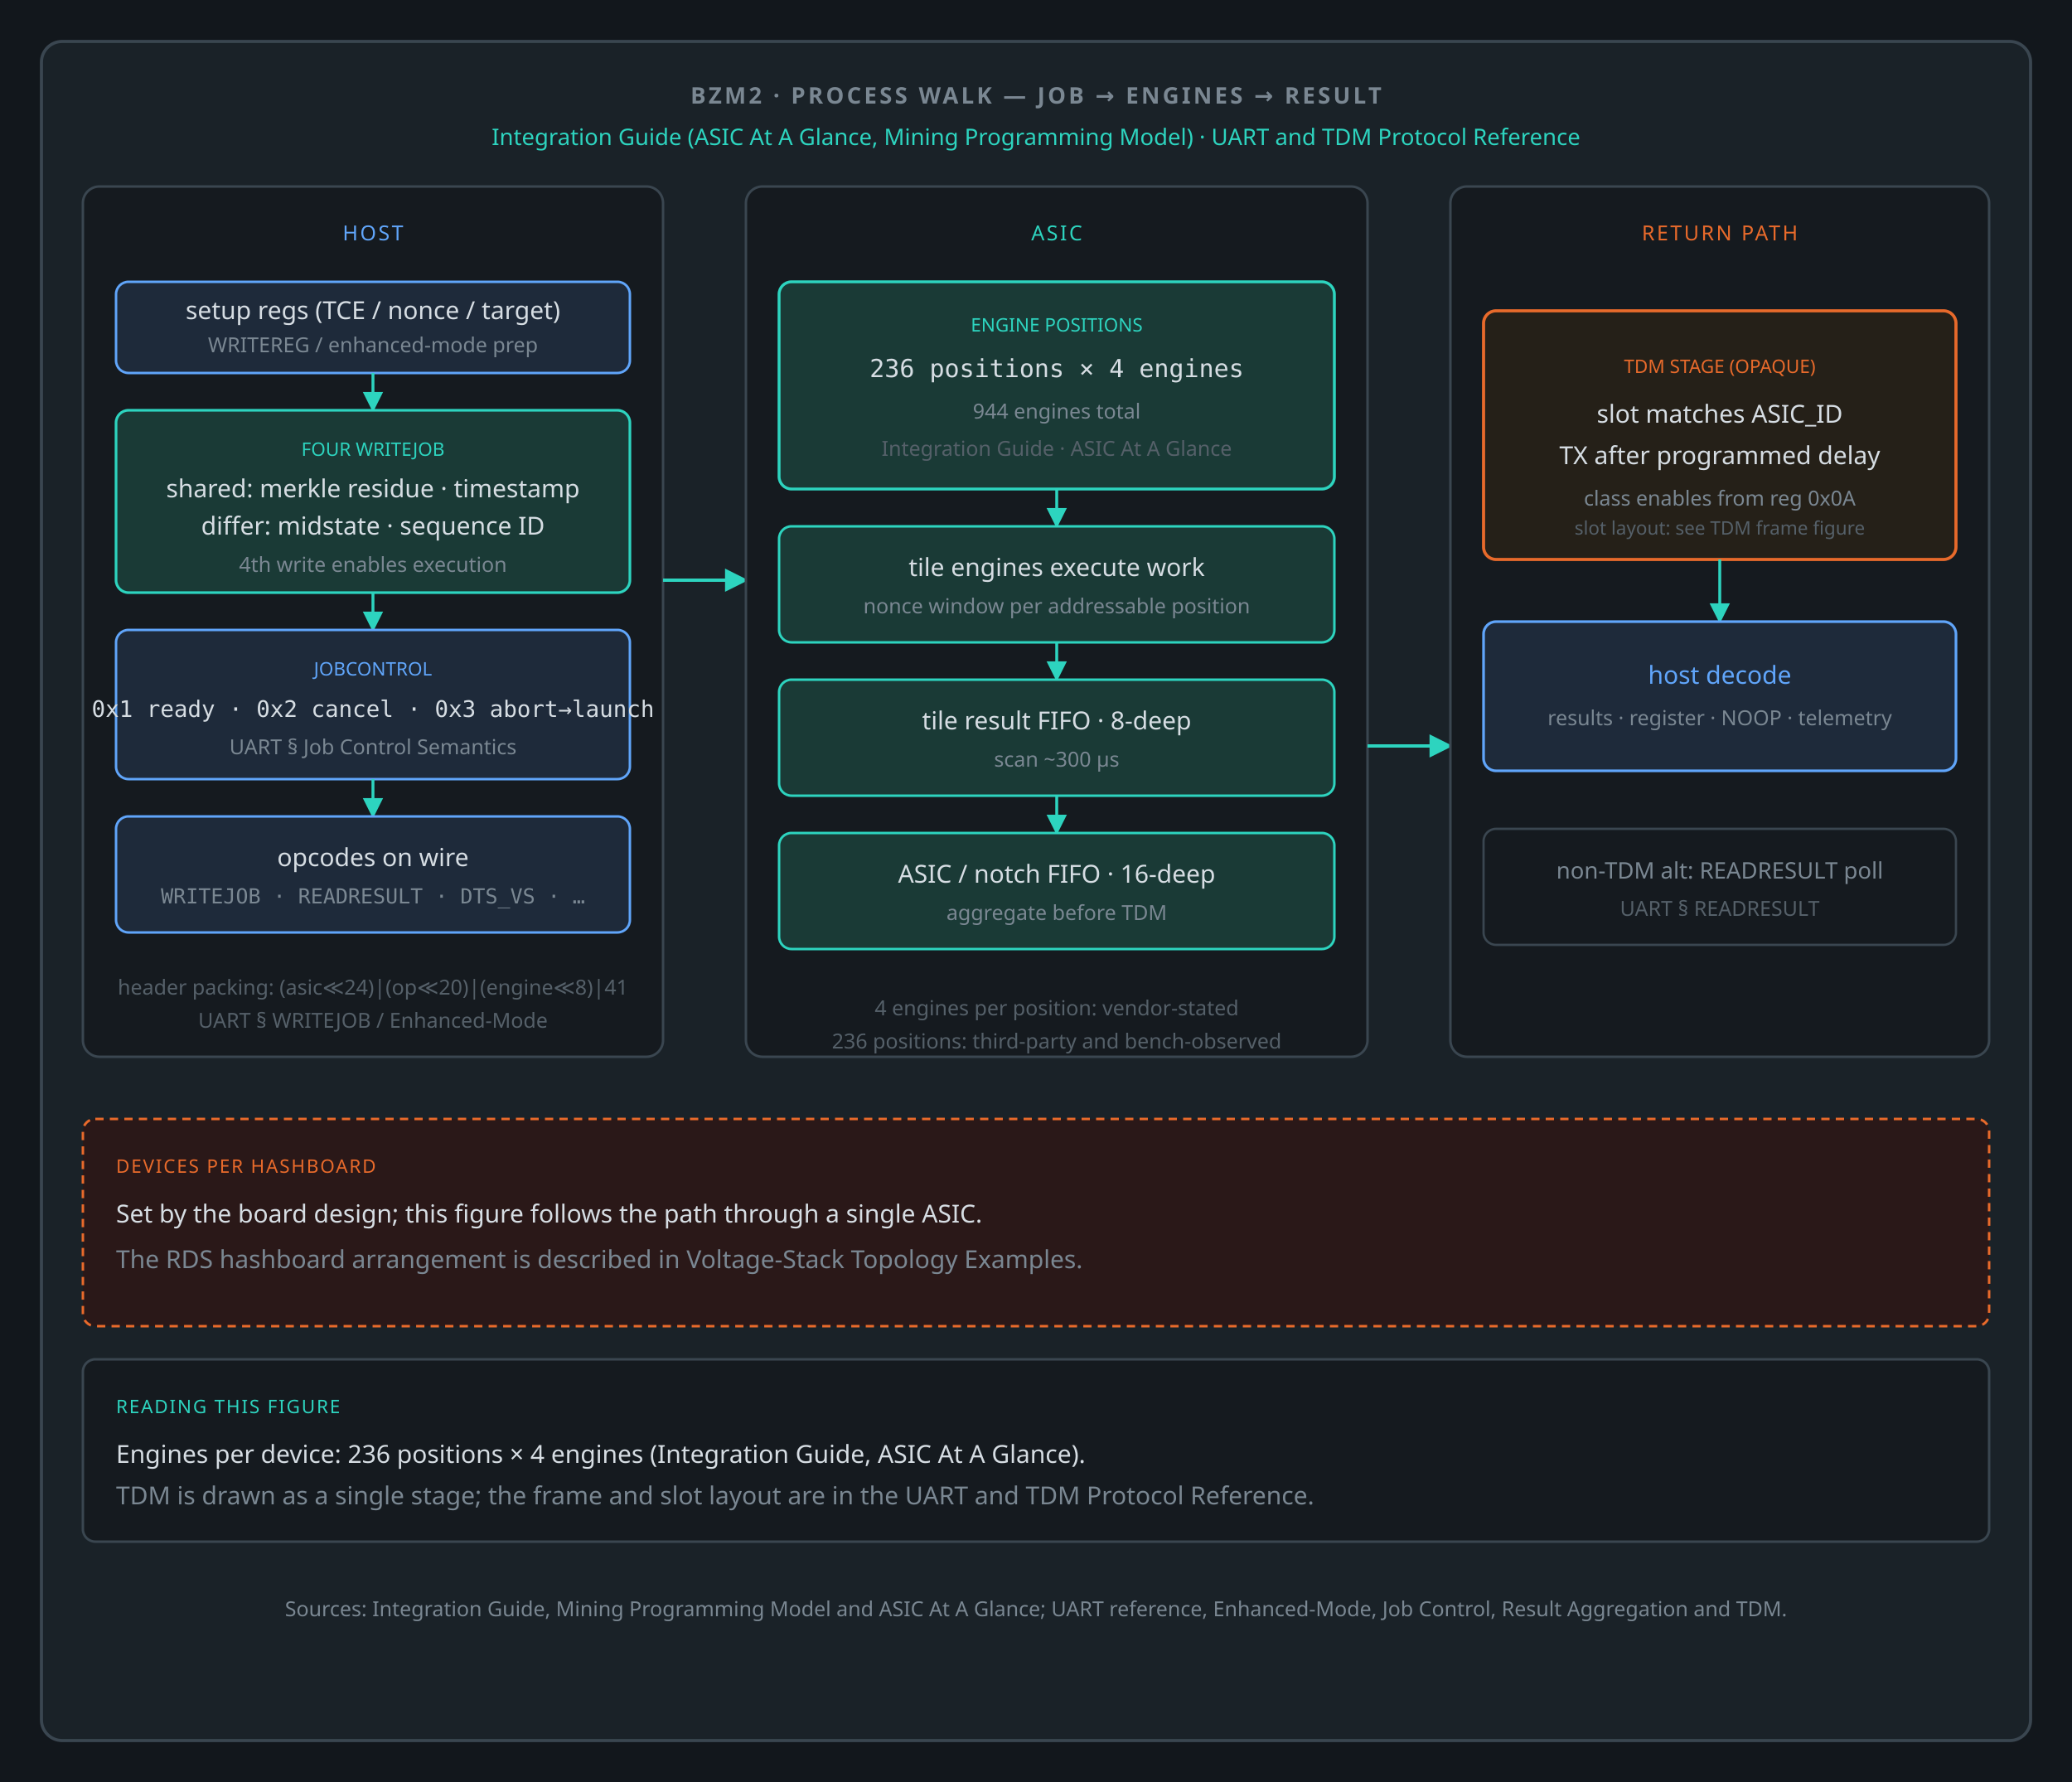
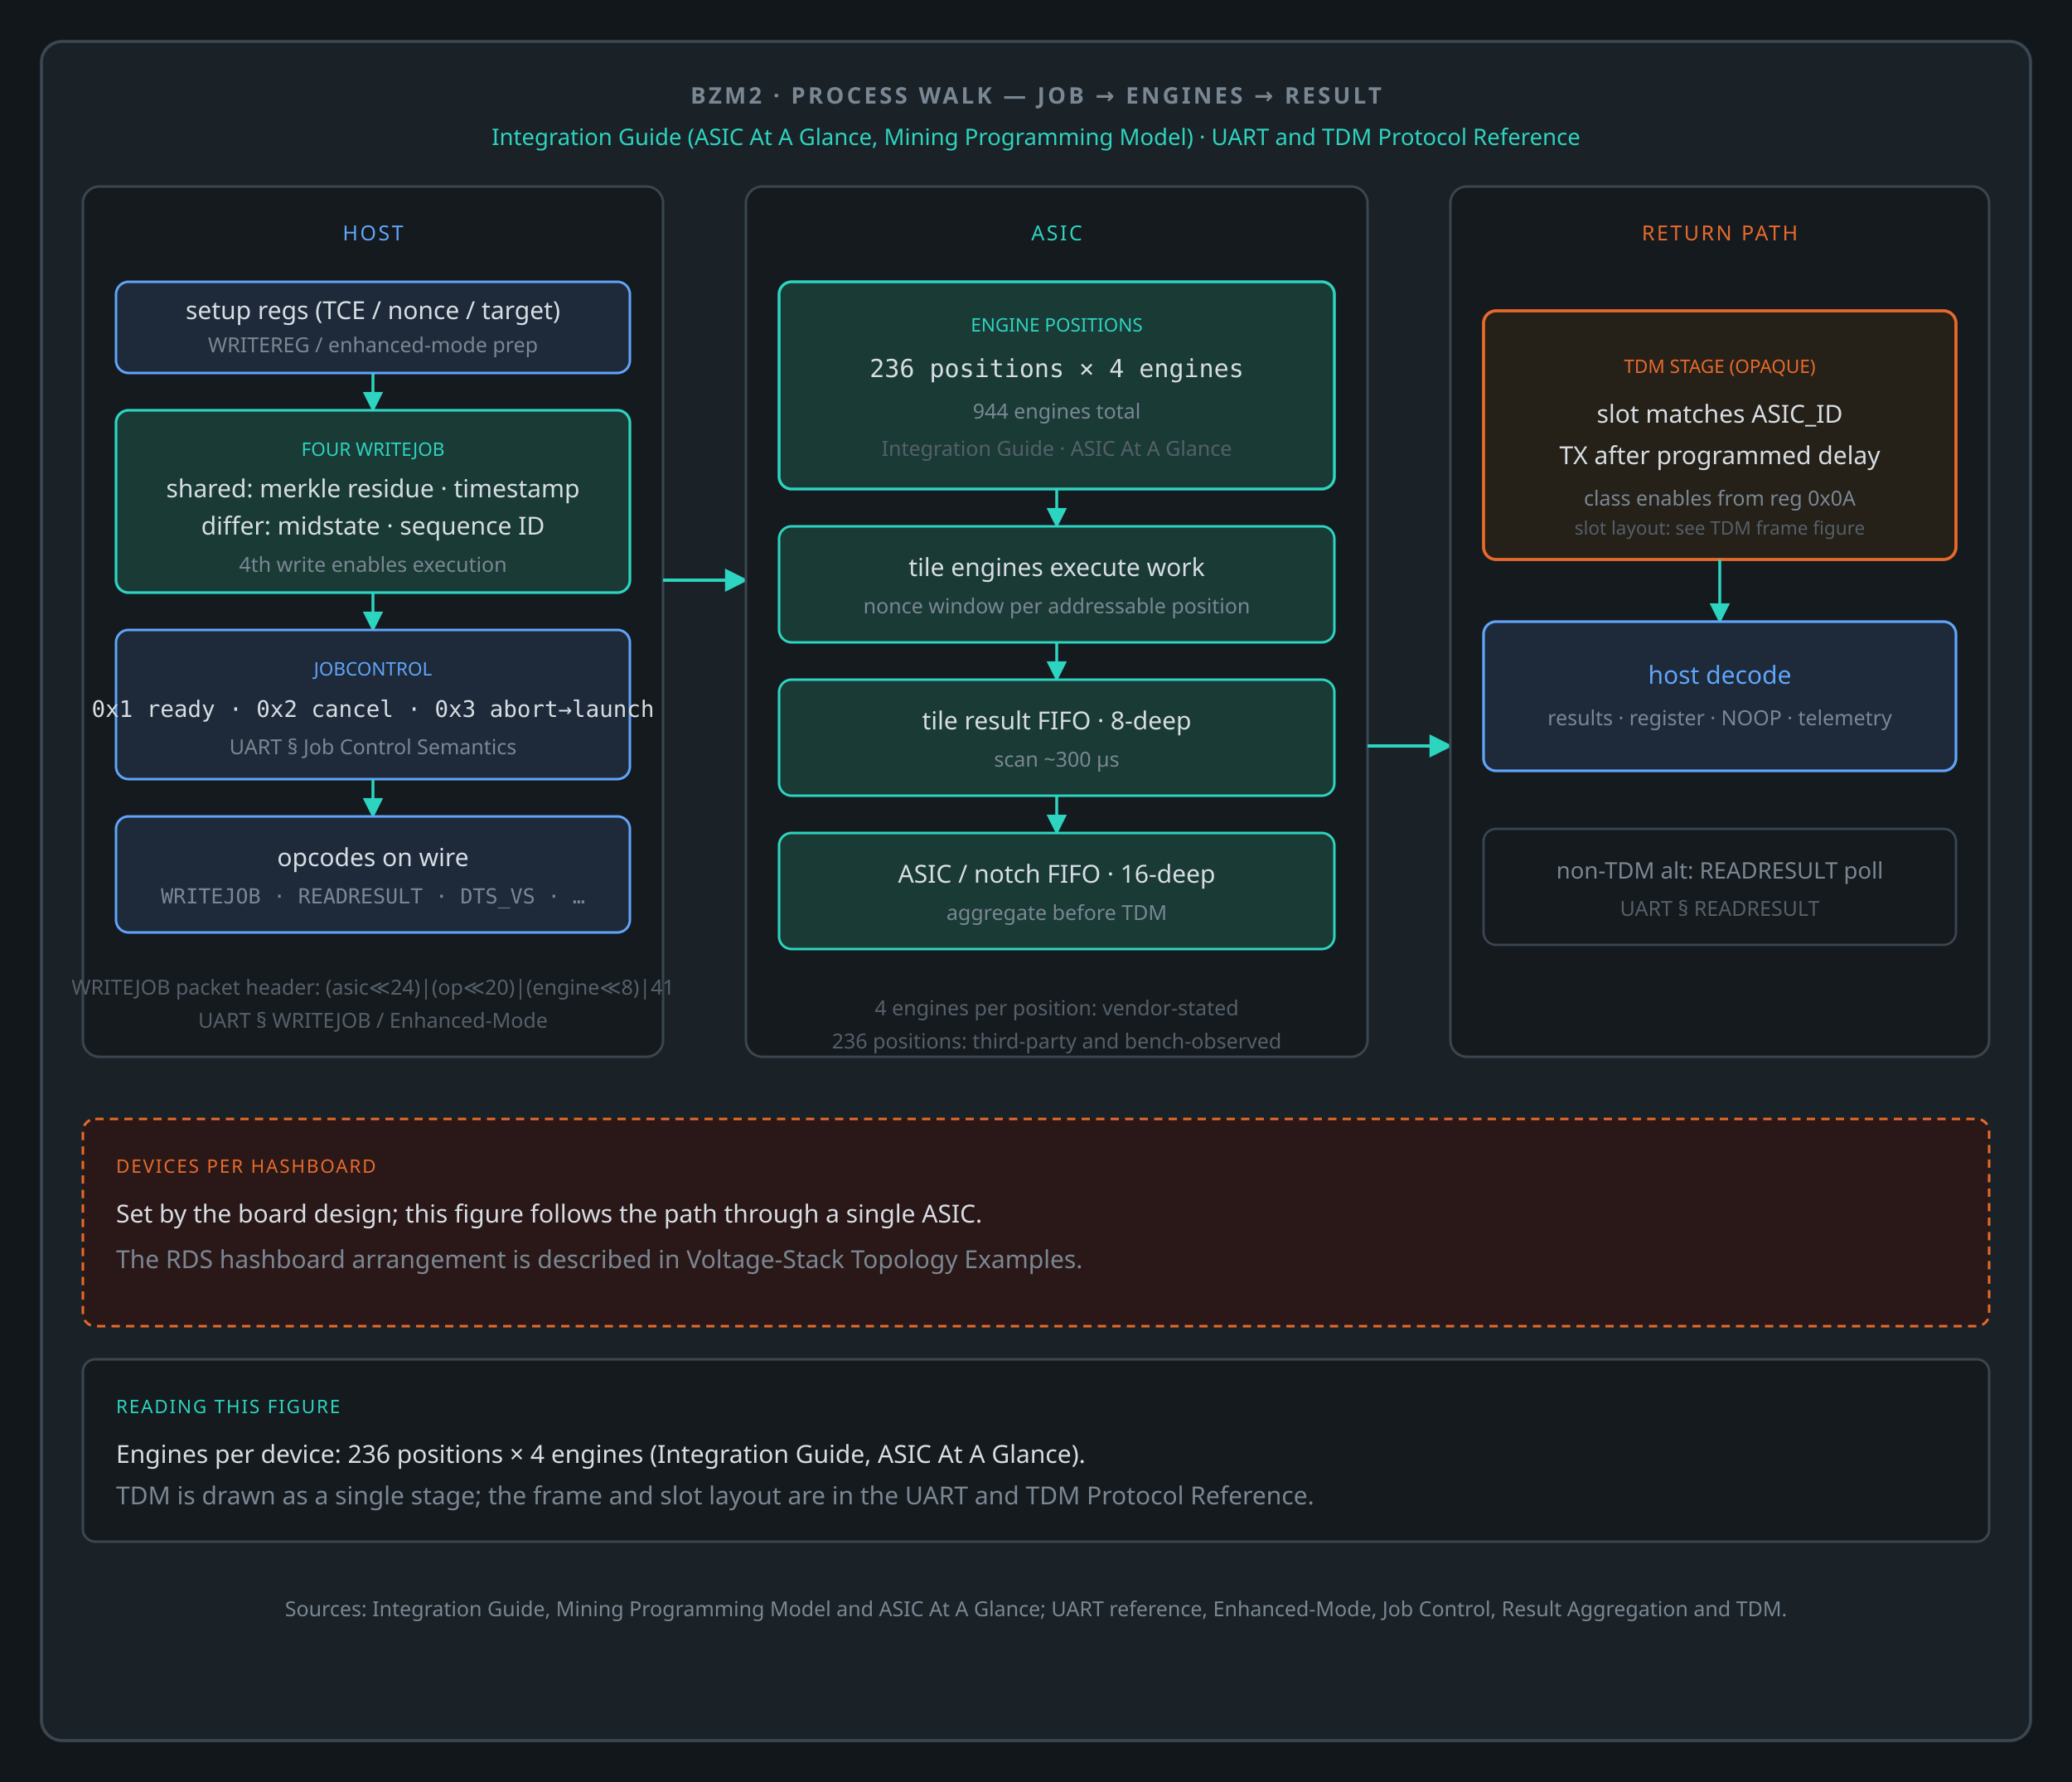
<svg xmlns="http://www.w3.org/2000/svg" viewBox="0 0 1000 860" role="img" aria-label="BZM2 process walk: host job programming to engines to TDM result path">
  <defs>
    <marker id="arr2" viewBox="0 0 10 10" refX="9" refY="5" markerWidth="7" markerHeight="7" orient="auto-start-reverse">
      <path d="M0 0 L10 5 L0 10 z" fill="#2dd4bf" />
    </marker>
  </defs>
  <rect width="1000" height="860" fill="#12171c" />
  <rect x="20" y="20" width="960" height="820" rx="10" fill="#1a2228" stroke="#3a4650" stroke-width="1.5" />
  <text x="500" y="50" text-anchor="middle" fill="#7a8792" font-family="Orbitron,sans-serif" font-size="11" font-weight="600" letter-spacing="0.12em">BZM2 · PROCESS WALK — JOB → ENGINES → RESULT</text>
  <text x="500" y="70" text-anchor="middle" fill="#2dd4bf" font-family="Ubuntu,sans-serif" font-size="11">Integration Guide (ASIC At A Glance, Mining Programming Model) · UART and TDM Protocol Reference</text>
  <rect x="40" y="90" width="280" height="420" rx="8" fill="#151a1f" stroke="#3a4650" stroke-width="1.2" />
  <text x="180" y="116" text-anchor="middle" fill="#60a5fa" font-family="Orbitron,sans-serif" font-size="10" letter-spacing="0.1em">HOST</text>
  <g font-family="Ubuntu,sans-serif" font-size="12">
    <rect x="56" y="136" width="248" height="44" rx="6" fill="#1e2a3a" stroke="#60a5fa" stroke-width="1.2" />
    <text x="180" y="154" text-anchor="middle" fill="#d6dde3">setup regs (TCE / nonce / target)</text>
    <text x="180" y="170" text-anchor="middle" fill="#7a8792" font-size="10">WRITEREG / enhanced-mode prep</text>
    <line x1="180" y1="180" x2="180" y2="198" stroke="#2dd4bf" stroke-width="1.4" marker-end="url(#arr2)" />
    <rect x="56" y="198" width="248" height="88" rx="6" fill="#1a3a36" stroke="#2dd4bf" stroke-width="1.3" />
    <text x="180" y="220" text-anchor="middle" fill="#2dd4bf" font-family="Orbitron,sans-serif" font-size="9">FOUR WRITEJOB</text>
    <text x="180" y="240" text-anchor="middle" fill="#d6dde3">shared: merkle residue · timestamp</text>
    <text x="180" y="258" text-anchor="middle" fill="#d6dde3">differ: midstate · sequence ID</text>
    <text x="180" y="276" text-anchor="middle" fill="#7a8792" font-size="10">4th write enables execution</text>
    <line x1="180" y1="286" x2="180" y2="304" stroke="#2dd4bf" stroke-width="1.4" marker-end="url(#arr2)" />
    <rect x="56" y="304" width="248" height="72" rx="6" fill="#1e2a3a" stroke="#60a5fa" stroke-width="1.2" />
    <text x="180" y="326" text-anchor="middle" fill="#60a5fa" font-family="Orbitron,sans-serif" font-size="9">JOBCONTROL</text>
    <text x="180" y="346" text-anchor="middle" fill="#d6dde3" font-family="JetBrains Mono,monospace" font-size="11">0x1 ready · 0x2 cancel · 0x3 abort→launch</text>
    <text x="180" y="364" text-anchor="middle" fill="#7a8792" font-size="10">UART § Job Control Semantics</text>
    <line x1="180" y1="376" x2="180" y2="394" stroke="#2dd4bf" stroke-width="1.4" marker-end="url(#arr2)" />
    <rect x="56" y="394" width="248" height="56" rx="6" fill="#1e2a3a" stroke="#60a5fa" stroke-width="1.2" />
    <text x="180" y="418" text-anchor="middle" fill="#d6dde3">opcodes on wire</text>
    <text x="180" y="436" text-anchor="middle" fill="#7a8792" font-size="10" font-family="JetBrains Mono,monospace">WRITEJOB · READRESULT · DTS_VS · …</text>
  </g>
-   <text x="180" y="480" text-anchor="middle" fill="#556069" font-family="Ubuntu,sans-serif" font-size="10">header packing: (asic≪24)|(op≪20)|(engine≪8)|41</text>
+   <text x="180" y="480" text-anchor="middle" fill="#556069" font-family="Ubuntu,sans-serif" font-size="10">WRITEJOB packet header: (asic≪24)|(op≪20)|(engine≪8)|41</text>
  <text x="180" y="496" text-anchor="middle" fill="#556069" font-family="Ubuntu,sans-serif" font-size="10">UART § WRITEJOB / Enhanced-Mode</text>
  <line x1="320" y1="280" x2="360" y2="280" stroke="#2dd4bf" stroke-width="1.6" marker-end="url(#arr2)" />
  <rect x="360" y="90" width="300" height="420" rx="8" fill="#151a1f" stroke="#3a4650" stroke-width="1.2" />
  <text x="510" y="116" text-anchor="middle" fill="#2dd4bf" font-family="Orbitron,sans-serif" font-size="10" letter-spacing="0.1em">ASIC</text>
  <g font-family="Ubuntu,sans-serif" font-size="12">
    <rect x="376" y="136" width="268" height="100" rx="6" fill="#1a3a36" stroke="#2dd4bf" stroke-width="1.4" />
    <text x="510" y="160" text-anchor="middle" fill="#2dd4bf" font-family="Orbitron,sans-serif" font-size="9">ENGINE POSITIONS</text>
    <text x="510" y="182" text-anchor="middle" fill="#d6dde3" font-family="JetBrains Mono,monospace">236 positions × 4 engines</text>
    <text x="510" y="202" text-anchor="middle" fill="#7a8792" font-size="10">944 engines total</text>
    <text x="510" y="220" text-anchor="middle" fill="#556069" font-size="10">Integration Guide · ASIC At A Glance</text>
    <line x1="510" y1="236" x2="510" y2="254" stroke="#2dd4bf" stroke-width="1.4" marker-end="url(#arr2)" />
    <rect x="376" y="254" width="268" height="56" rx="6" fill="#1a3a36" stroke="#2dd4bf" stroke-width="1.2" />
    <text x="510" y="278" text-anchor="middle" fill="#d6dde3">tile engines execute work</text>
    <text x="510" y="296" text-anchor="middle" fill="#7a8792" font-size="10">nonce window per addressable position</text>
    <line x1="510" y1="310" x2="510" y2="328" stroke="#2dd4bf" stroke-width="1.4" marker-end="url(#arr2)" />
    <rect x="376" y="328" width="268" height="56" rx="6" fill="#1a3a36" stroke="#2dd4bf" stroke-width="1.2" />
    <text x="510" y="352" text-anchor="middle" fill="#d6dde3">tile result FIFO · 8-deep</text>
    <text x="510" y="370" text-anchor="middle" fill="#7a8792" font-size="10">scan ~300 µs</text>
    <line x1="510" y1="384" x2="510" y2="402" stroke="#2dd4bf" stroke-width="1.4" marker-end="url(#arr2)" />
    <rect x="376" y="402" width="268" height="56" rx="6" fill="#1a3a36" stroke="#2dd4bf" stroke-width="1.2" />
    <text x="510" y="426" text-anchor="middle" fill="#d6dde3">ASIC / notch FIFO · 16-deep</text>
    <text x="510" y="444" text-anchor="middle" fill="#7a8792" font-size="10">aggregate before TDM</text>
  </g>
  <text x="510" y="490" text-anchor="middle" fill="#556069" font-family="Ubuntu,sans-serif" font-size="10">4 engines per position: vendor-stated</text>
  <text x="510" y="506" text-anchor="middle" fill="#556069" font-family="Ubuntu,sans-serif" font-size="10">236 positions: third-party and bench-observed</text>
  <line x1="660" y1="360" x2="700" y2="360" stroke="#2dd4bf" stroke-width="1.6" marker-end="url(#arr2)" />
  <rect x="700" y="90" width="260" height="420" rx="8" fill="#151a1f" stroke="#3a4650" stroke-width="1.2" />
  <text x="830" y="116" text-anchor="middle" fill="#E86A2B" font-family="Orbitron,sans-serif" font-size="10" letter-spacing="0.1em">RETURN PATH</text>
  <g font-family="Ubuntu,sans-serif" font-size="12">
    <rect x="716" y="150" width="228" height="120" rx="6" fill="#252018" stroke="#E86A2B" stroke-width="1.5" />
    <text x="830" y="180" text-anchor="middle" fill="#E86A2B" font-family="Orbitron,sans-serif" font-size="9">TDM STAGE (OPAQUE)</text>
    <text x="830" y="204" text-anchor="middle" fill="#d6dde3">slot matches ASIC_ID</text>
    <text x="830" y="224" text-anchor="middle" fill="#d6dde3">TX after programmed delay</text>
    <text x="830" y="244" text-anchor="middle" fill="#7a8792" font-size="10">class enables from reg 0x0A</text>
    <text x="830" y="258" text-anchor="middle" fill="#556069" font-size="9">slot layout: see TDM frame figure</text>
    <line x1="830" y1="270" x2="830" y2="300" stroke="#2dd4bf" stroke-width="1.4" marker-end="url(#arr2)" />
    <rect x="716" y="300" width="228" height="72" rx="6" fill="#1e2a3a" stroke="#60a5fa" stroke-width="1.3" />
    <text x="830" y="330" text-anchor="middle" fill="#60a5fa">host decode</text>
    <text x="830" y="350" text-anchor="middle" fill="#7a8792" font-size="10">results · register · NOOP · telemetry</text>
    <rect x="716" y="400" width="228" height="56" rx="6" fill="#151a1f" stroke="#3a4650" stroke-width="1.1" />
    <text x="830" y="424" text-anchor="middle" fill="#7a8792" font-size="11">non-TDM alt: READRESULT poll</text>
    <text x="830" y="442" text-anchor="middle" fill="#556069" font-size="10">UART § READRESULT</text>
  </g>
  <rect x="40" y="540" width="920" height="100" rx="6" fill="#2a1818" stroke="#E86A2B" stroke-width="1.2" stroke-dasharray="4 3" />
  <text x="56" y="566" fill="#E86A2B" font-family="Orbitron,sans-serif" font-size="9" letter-spacing="0.08em">DEVICES PER HASHBOARD</text>
  <text x="56" y="590" fill="#d6dde3" font-family="Ubuntu,sans-serif" font-size="12">Set by the board design; this figure follows the path through a single ASIC.</text>
  <text x="56" y="612" fill="#7a8792" font-family="Ubuntu,sans-serif" font-size="12">The RDS hashboard arrangement is described in Voltage-Stack Topology Examples.</text>
  <rect x="40" y="656" width="920" height="88" rx="6" fill="#151a1f" stroke="#3a4650" stroke-width="1.2" />
  <text x="56" y="682" fill="#2dd4bf" font-family="Orbitron,sans-serif" font-size="9" letter-spacing="0.08em">READING THIS FIGURE</text>
  <text x="56" y="706" fill="#d6dde3" font-family="Ubuntu,sans-serif" font-size="12">Engines per device: 236 positions × 4 engines (Integration Guide, ASIC At A Glance).</text>
  <text x="56" y="726" fill="#7a8792" font-family="Ubuntu,sans-serif" font-size="12">TDM is drawn as a single stage; the frame and slot layout are in the UART and TDM Protocol Reference.</text>
  <text x="500" y="780" text-anchor="middle" fill="#7a8792" font-family="Ubuntu,sans-serif" font-size="10">Sources: Integration Guide, Mining Programming Model and ASIC At A Glance; UART reference, Enhanced-Mode, Job Control, Result Aggregation and TDM.</text>
</svg>
